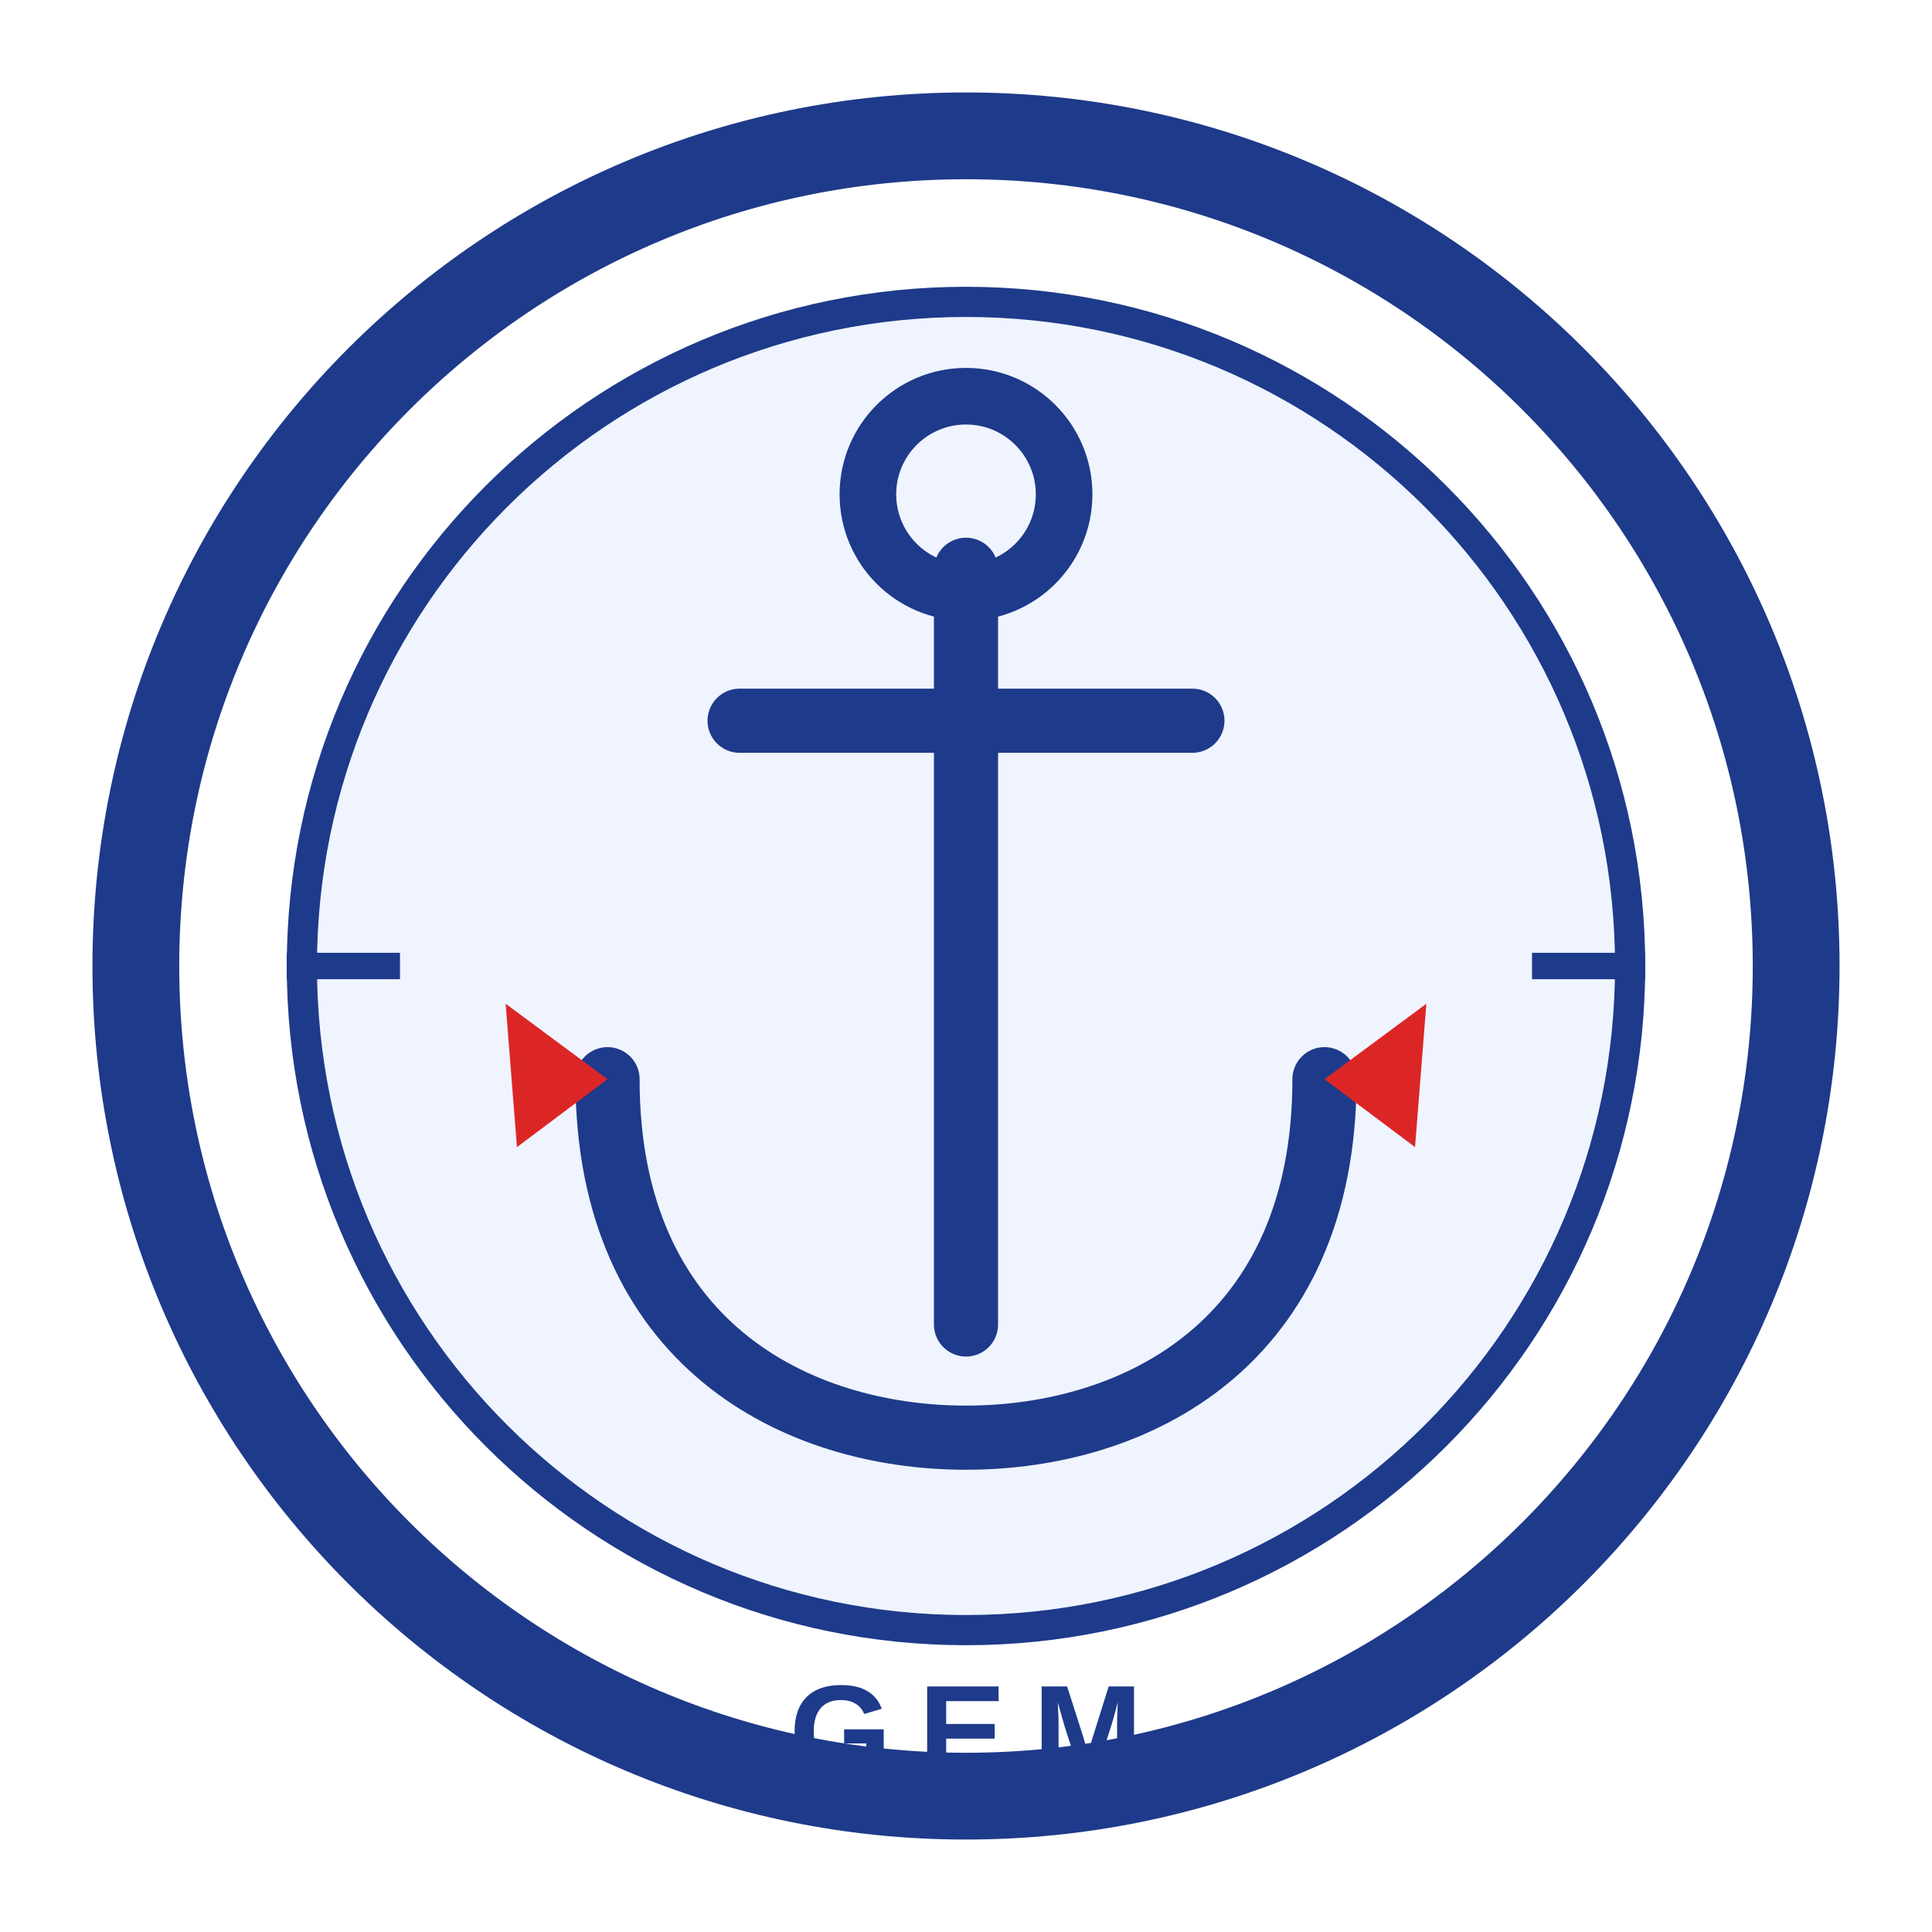
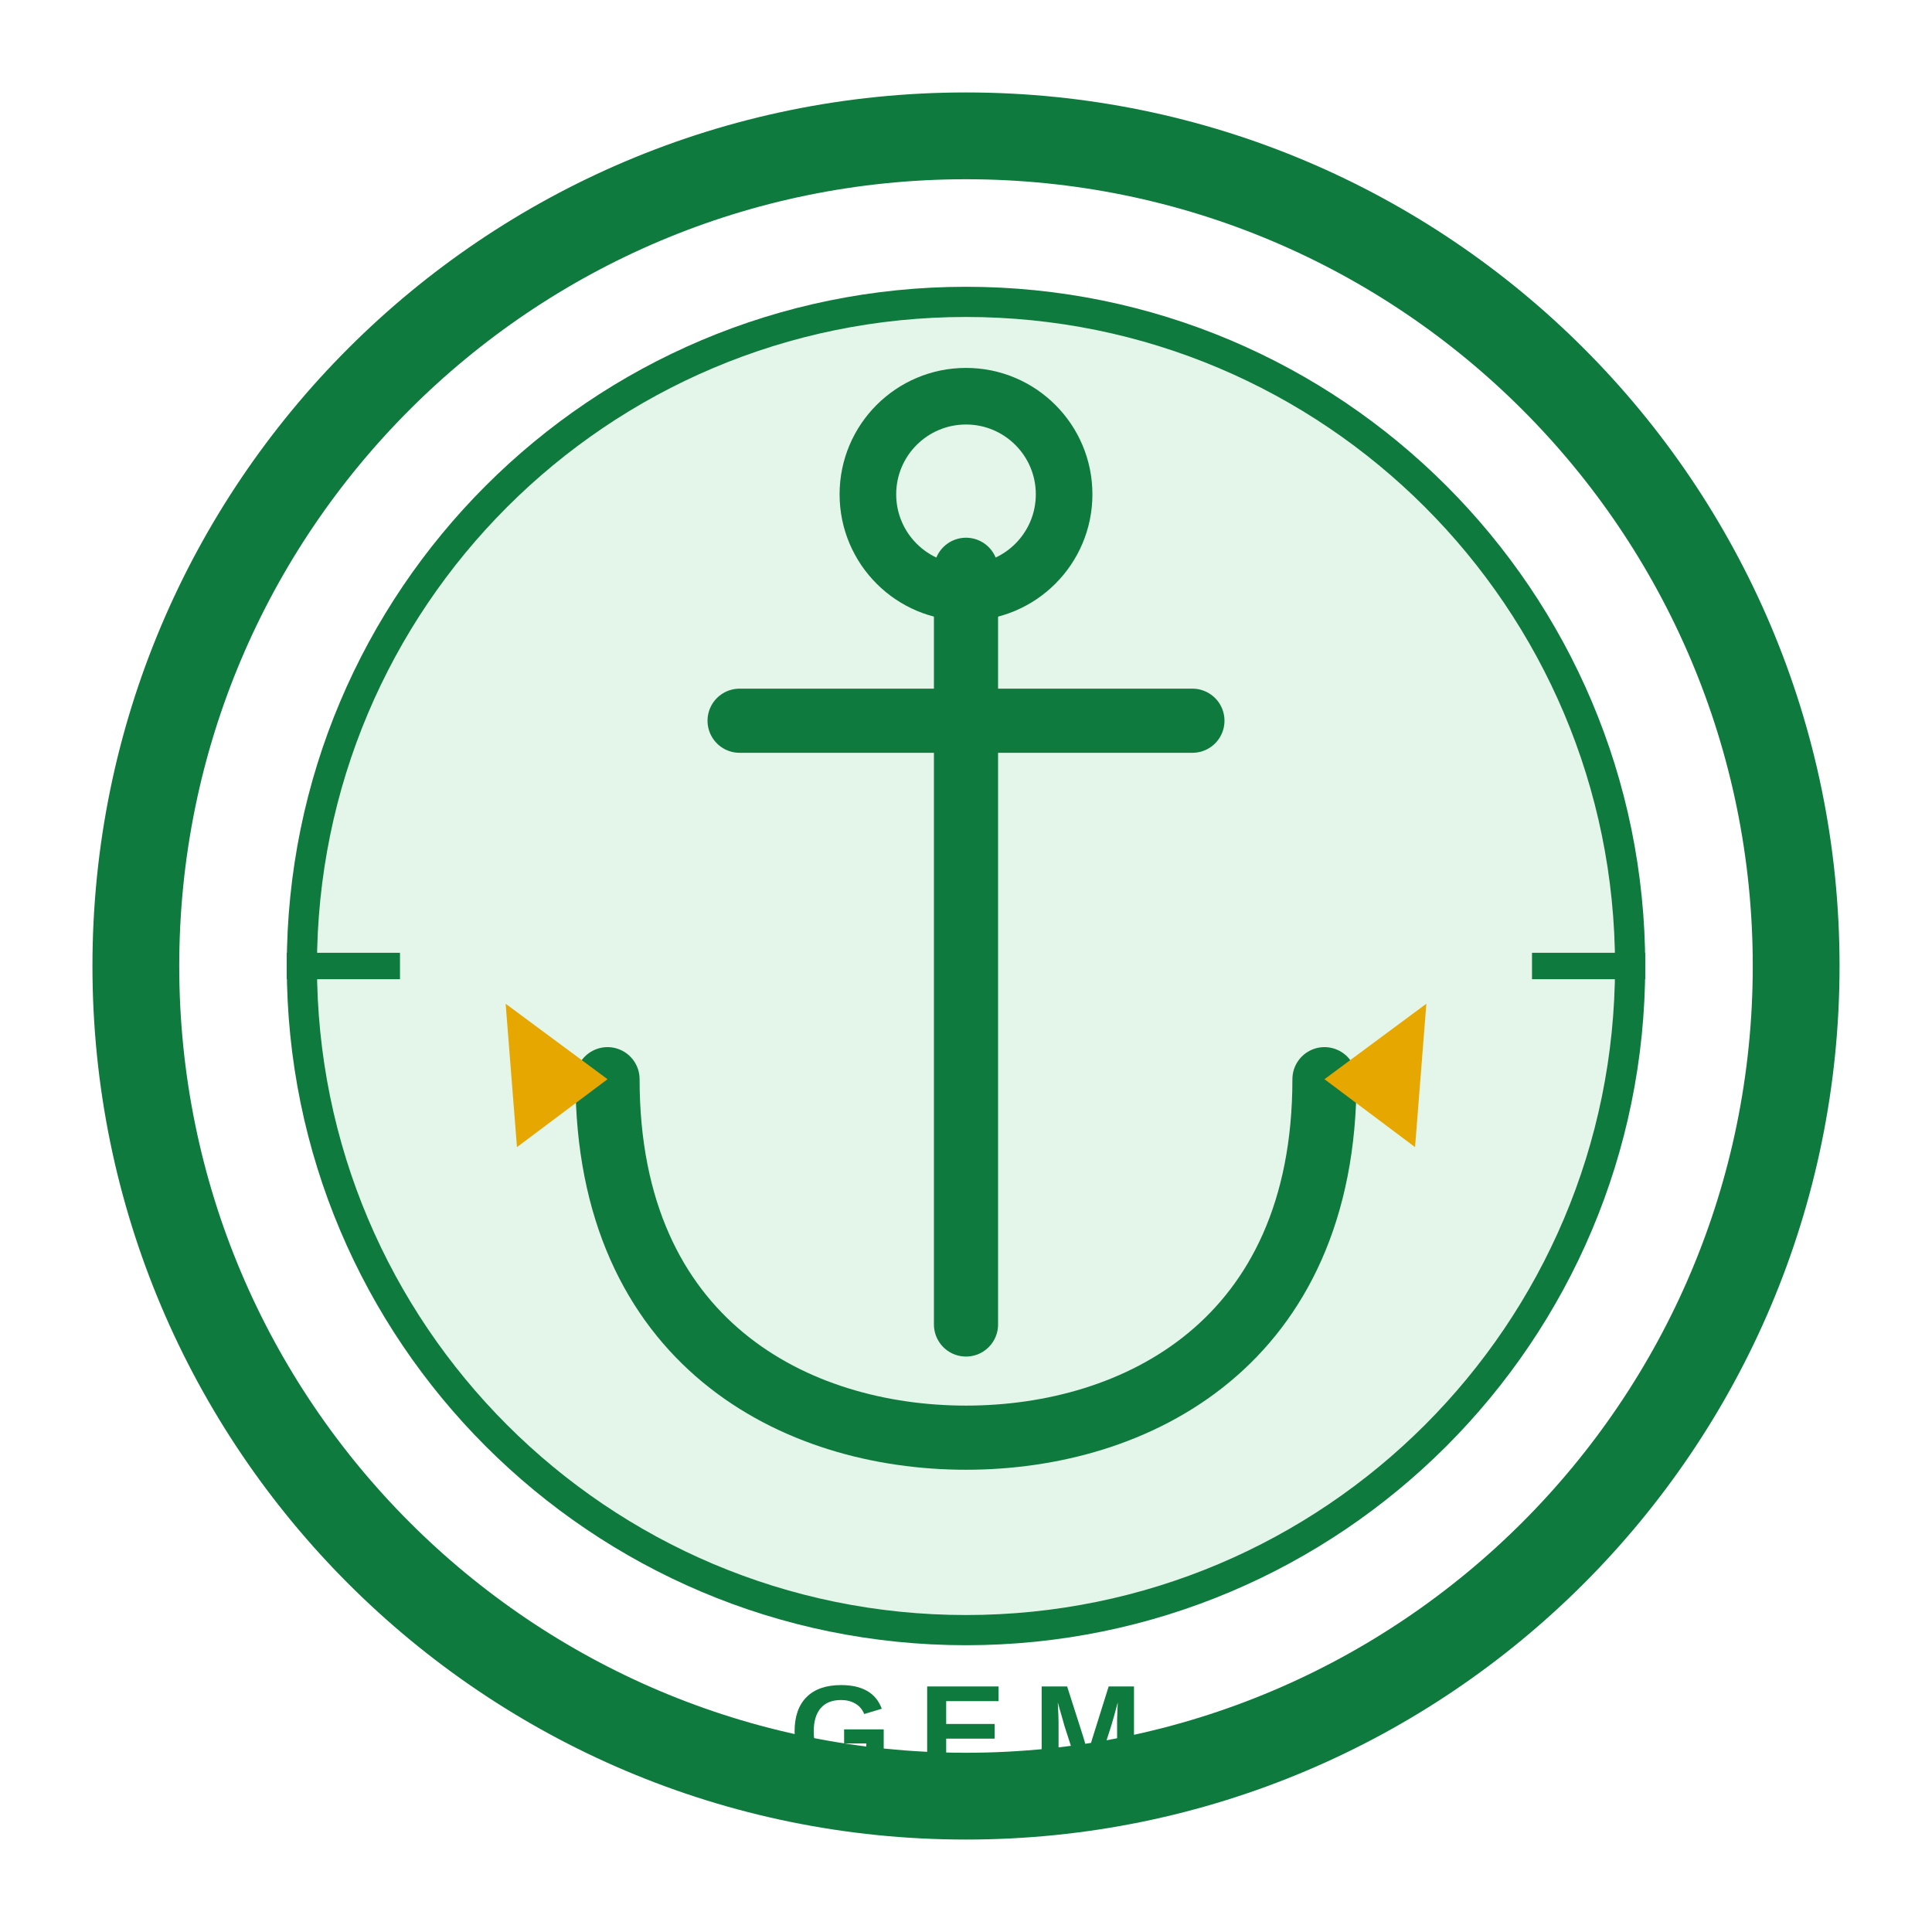
<svg xmlns="http://www.w3.org/2000/svg" viewBox="0 0 1024 1024" width="1024" height="1024">
  <rect width="1024" height="1024" fill="#ffffff" />
  <g transform="translate(512,512)">
-     <circle r="440" fill="none" stroke="#1E3A8A" stroke-width="46" />
-     <circle r="352" fill="#EFF4FF" stroke="#1E3A8A" stroke-width="16" />
-     <g stroke="#1E3A8A" stroke-width="34" fill="none" stroke-linecap="round">
+     <circle r="440" fill="none" stroke="#0E7A3D" stroke-width="46" />
+     <circle r="352" fill="#E4F6EA" stroke="#0E7A3D" stroke-width="16" />
+     <g stroke="#0E7A3D" stroke-width="34" fill="none" stroke-linecap="round">
      <line x1="0" y1="-210" x2="0" y2="190" />
      <line x1="-120" y1="-130" x2="120" y2="-130" />
      <path d="M-190 60 C -190 200 -90 250 0 250 C 90 250 190 200 190 60" />
    </g>
-     <circle cx="0" cy="-250" r="52" fill="none" stroke="#1E3A8A" stroke-width="30" />
-     <path d="M-244 20 L-190 60 L-238 96 Z" fill="#DC2626" />
-     <path d="M244 20 L190 60 L238 96 Z" fill="#DC2626" />
-     <g stroke="#1E3A8A" stroke-width="14">
+     <circle cx="0" cy="-250" r="52" fill="none" stroke="#0E7A3D" stroke-width="30" />
+     <path d="M-244 20 L-190 60 L-238 96 Z" fill="#E5A700" />
+     <path d="M244 20 L190 60 L238 96 Z" fill="#E5A700" />
+     <g stroke="#0E7A3D" stroke-width="14">
      <line x1="-300" y1="0" x2="-360" y2="0" />
      <line x1="300" y1="0" x2="360" y2="0" />
      <line x1="0" y1="-300" x2="0" y2="-338" opacity="0" />
    </g>
  </g>
-   <text x="512" y="942" text-anchor="middle" font-family="Arial, Helvetica, sans-serif" font-size="70" font-weight="bold" letter-spacing="14" fill="#1E3A8A">GEM</text>
+   <text x="512" y="942" text-anchor="middle" font-family="Arial, Helvetica, sans-serif" font-size="70" font-weight="bold" letter-spacing="14" fill="#0E7A3D">GEM</text>
</svg>
